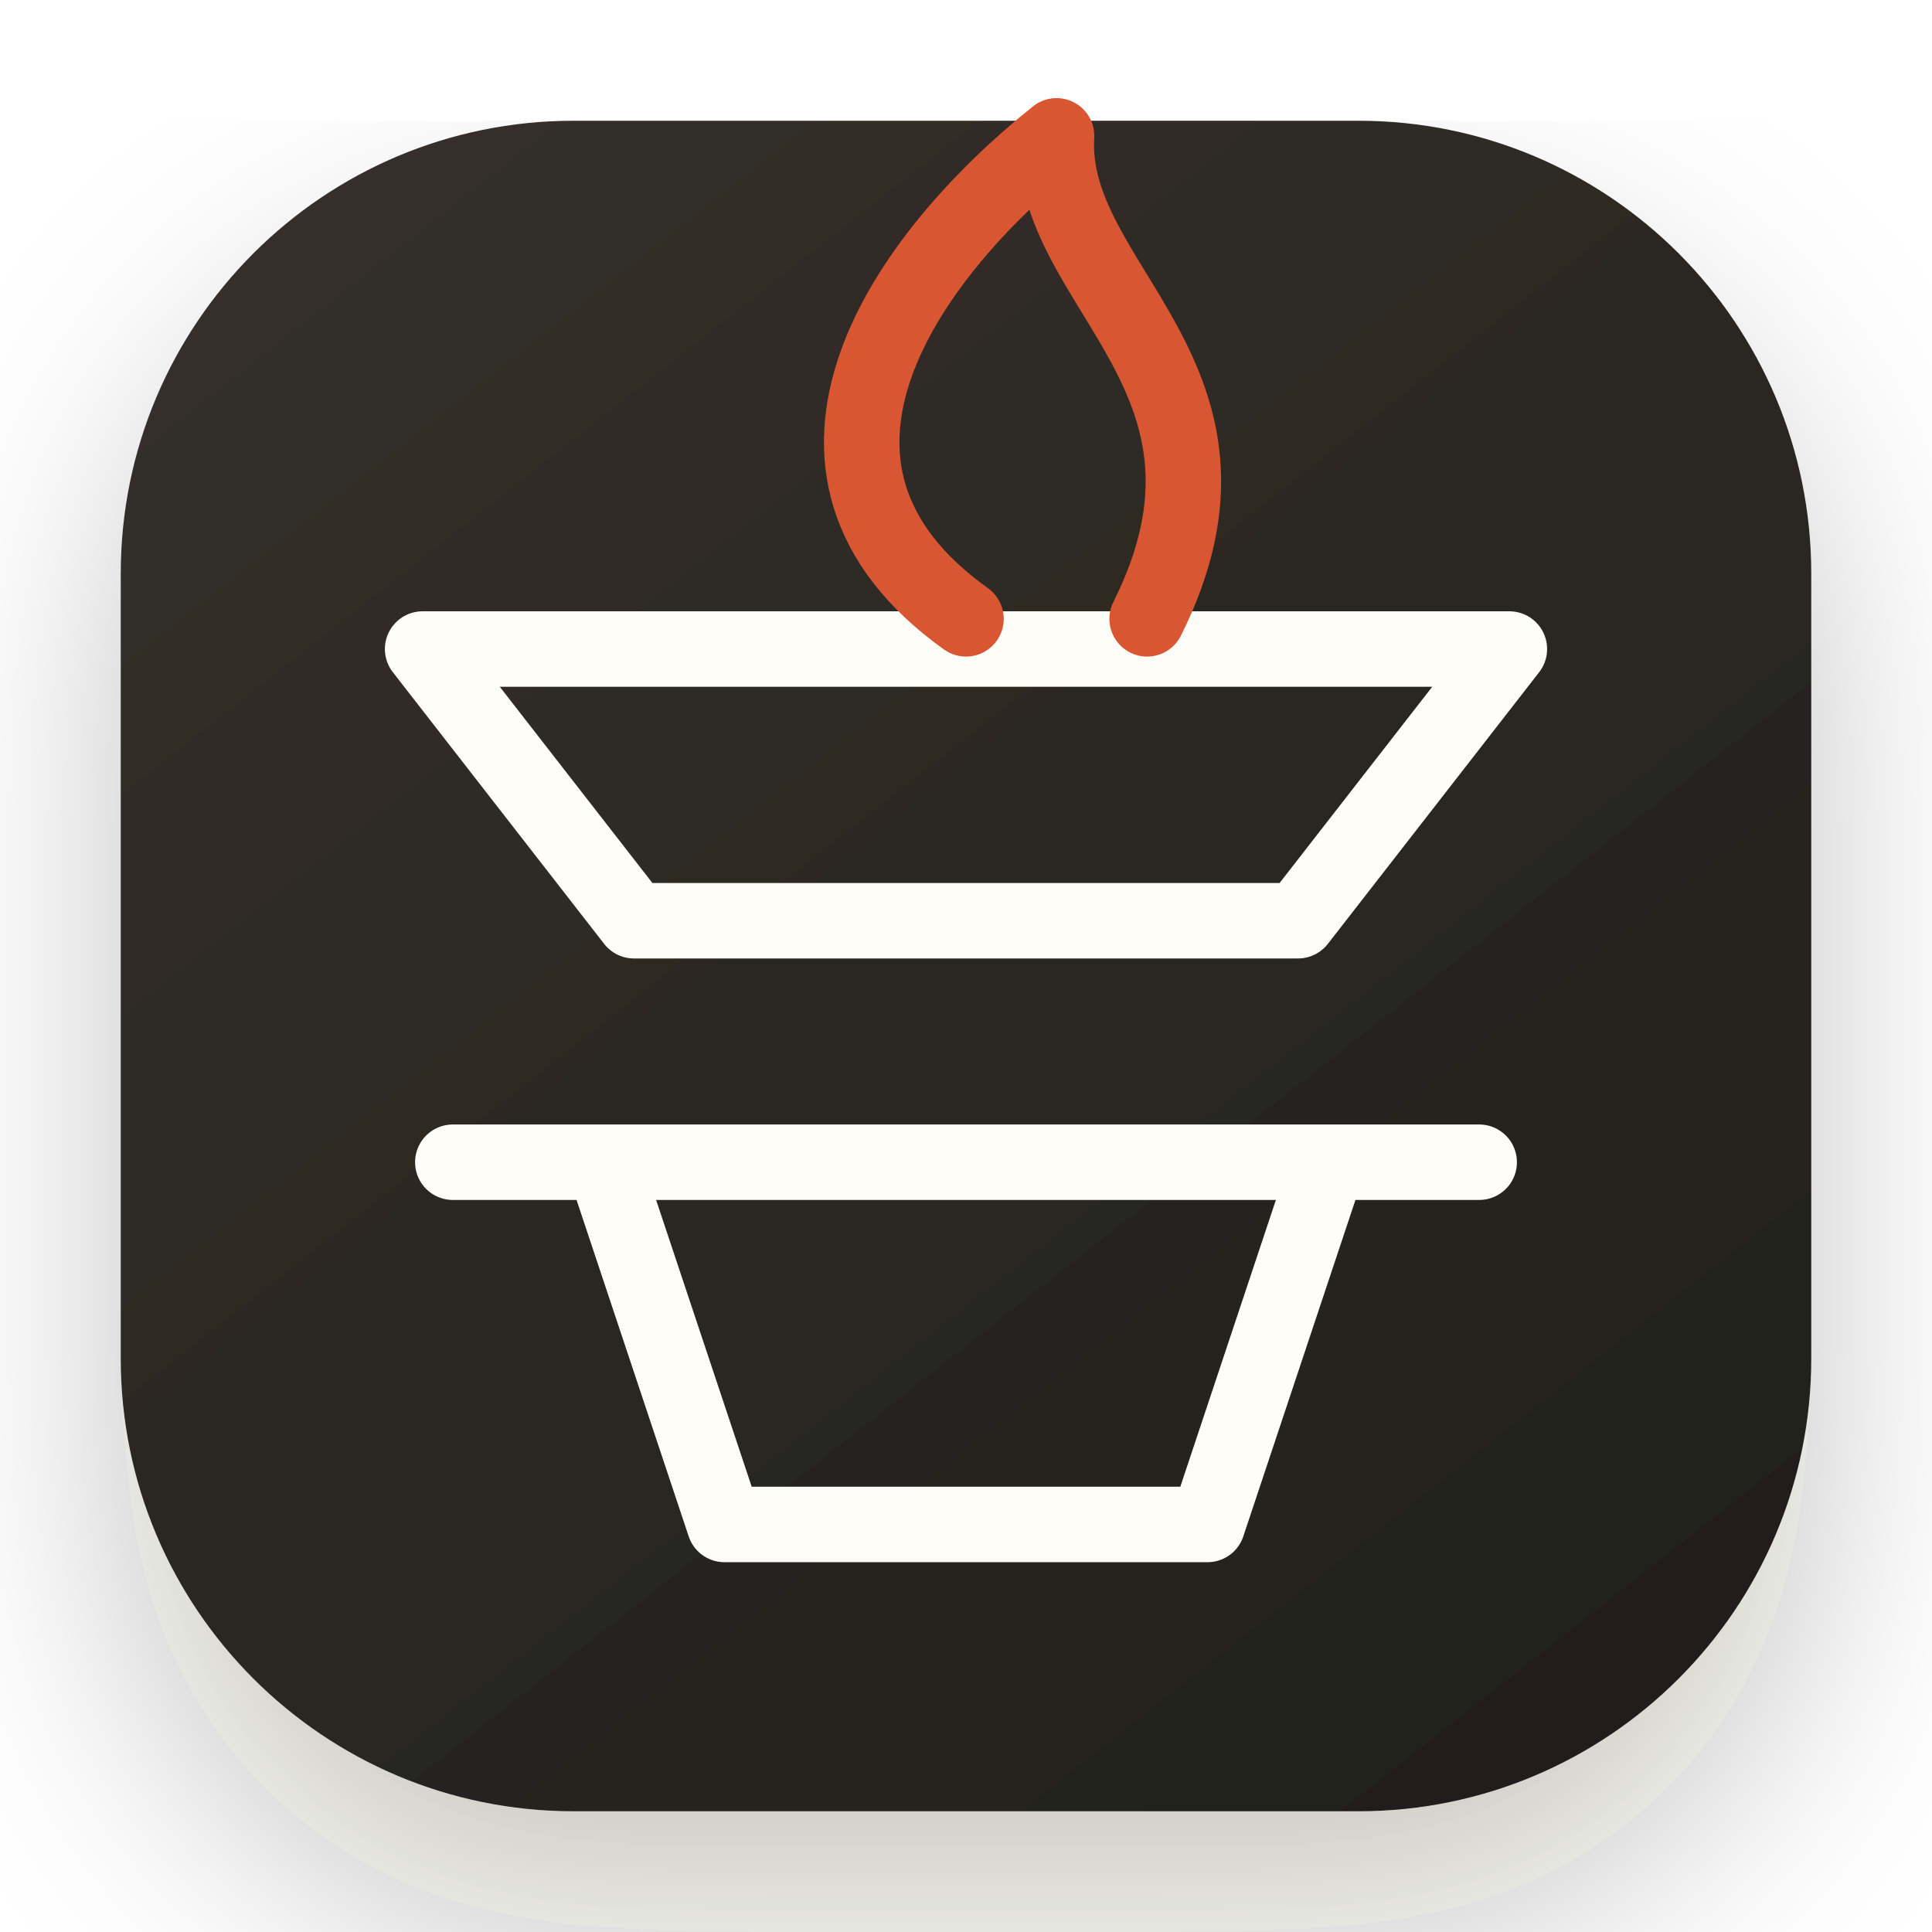
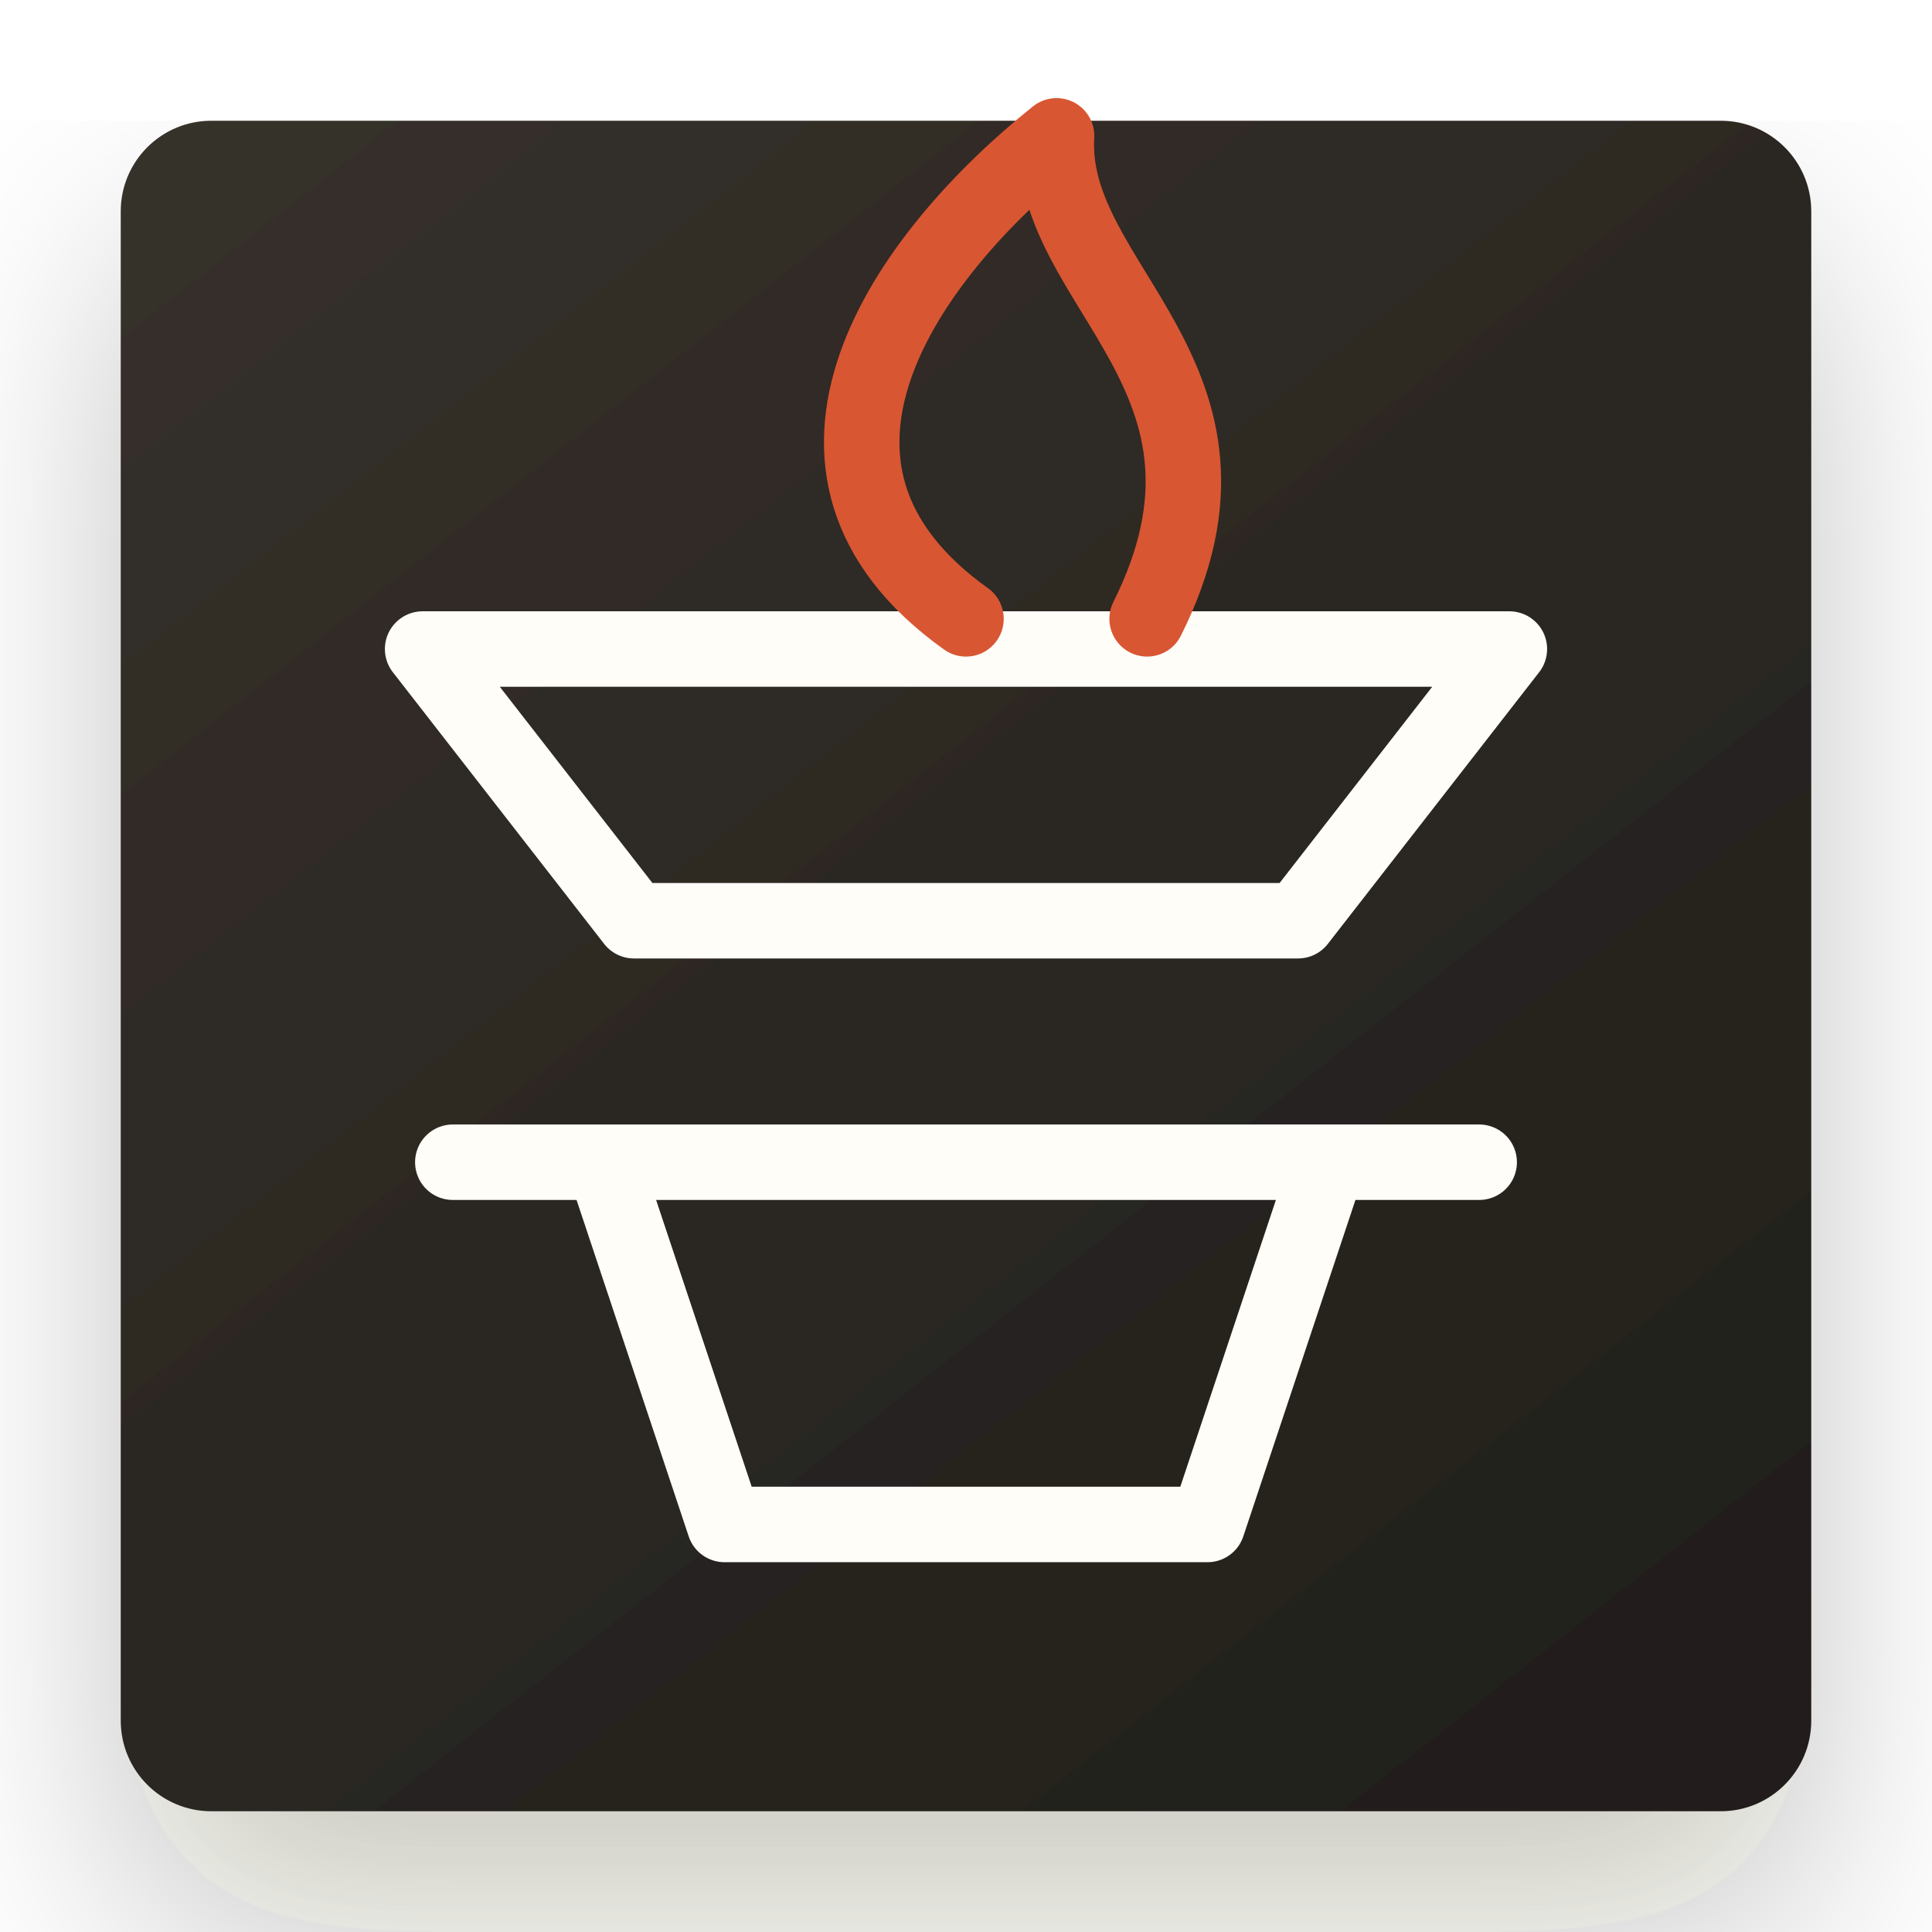
<svg xmlns="http://www.w3.org/2000/svg" viewBox="0 0 128 128" role="img" aria-labelledby="title desc">
  <defs>
    <linearGradient id="coal" x1="20" y1="8" x2="108" y2="120" gradientUnits="userSpaceOnUse">
      <stop stop-color="#35302b" />
      <stop offset="1" stop-color="#211e1a" />
    </linearGradient>
    <filter id="depth" x="-25%" y="-25%" width="150%" height="160%">
      <feDropShadow dx="0" dy="8" stdDeviation="8" flood-color="#211e1a" flood-opacity=".24" />
    </filter>
  </defs>
-   <rect x="8" y="8" width="112" height="112" rx="30" fill="url(#coal)" filter="url(#depth)" />
+   <rect x="8" y="8" width="112" height="112" rx="6" fill="url(#coal)" filter="url(#depth)" />
  <path d="M30 77h68M40 77l8 24h32l8-24M42 61h44l14-18H28l14 18Z" fill="none" stroke="#fffdf8" stroke-width="5" stroke-linecap="round" stroke-linejoin="round" />
  <path d="M64 41c-14-10-4-24 6-32-.6 10 14 16 6 32" fill="none" stroke="#d95632" stroke-width="5" stroke-linecap="round" stroke-linejoin="round" />
</svg>
